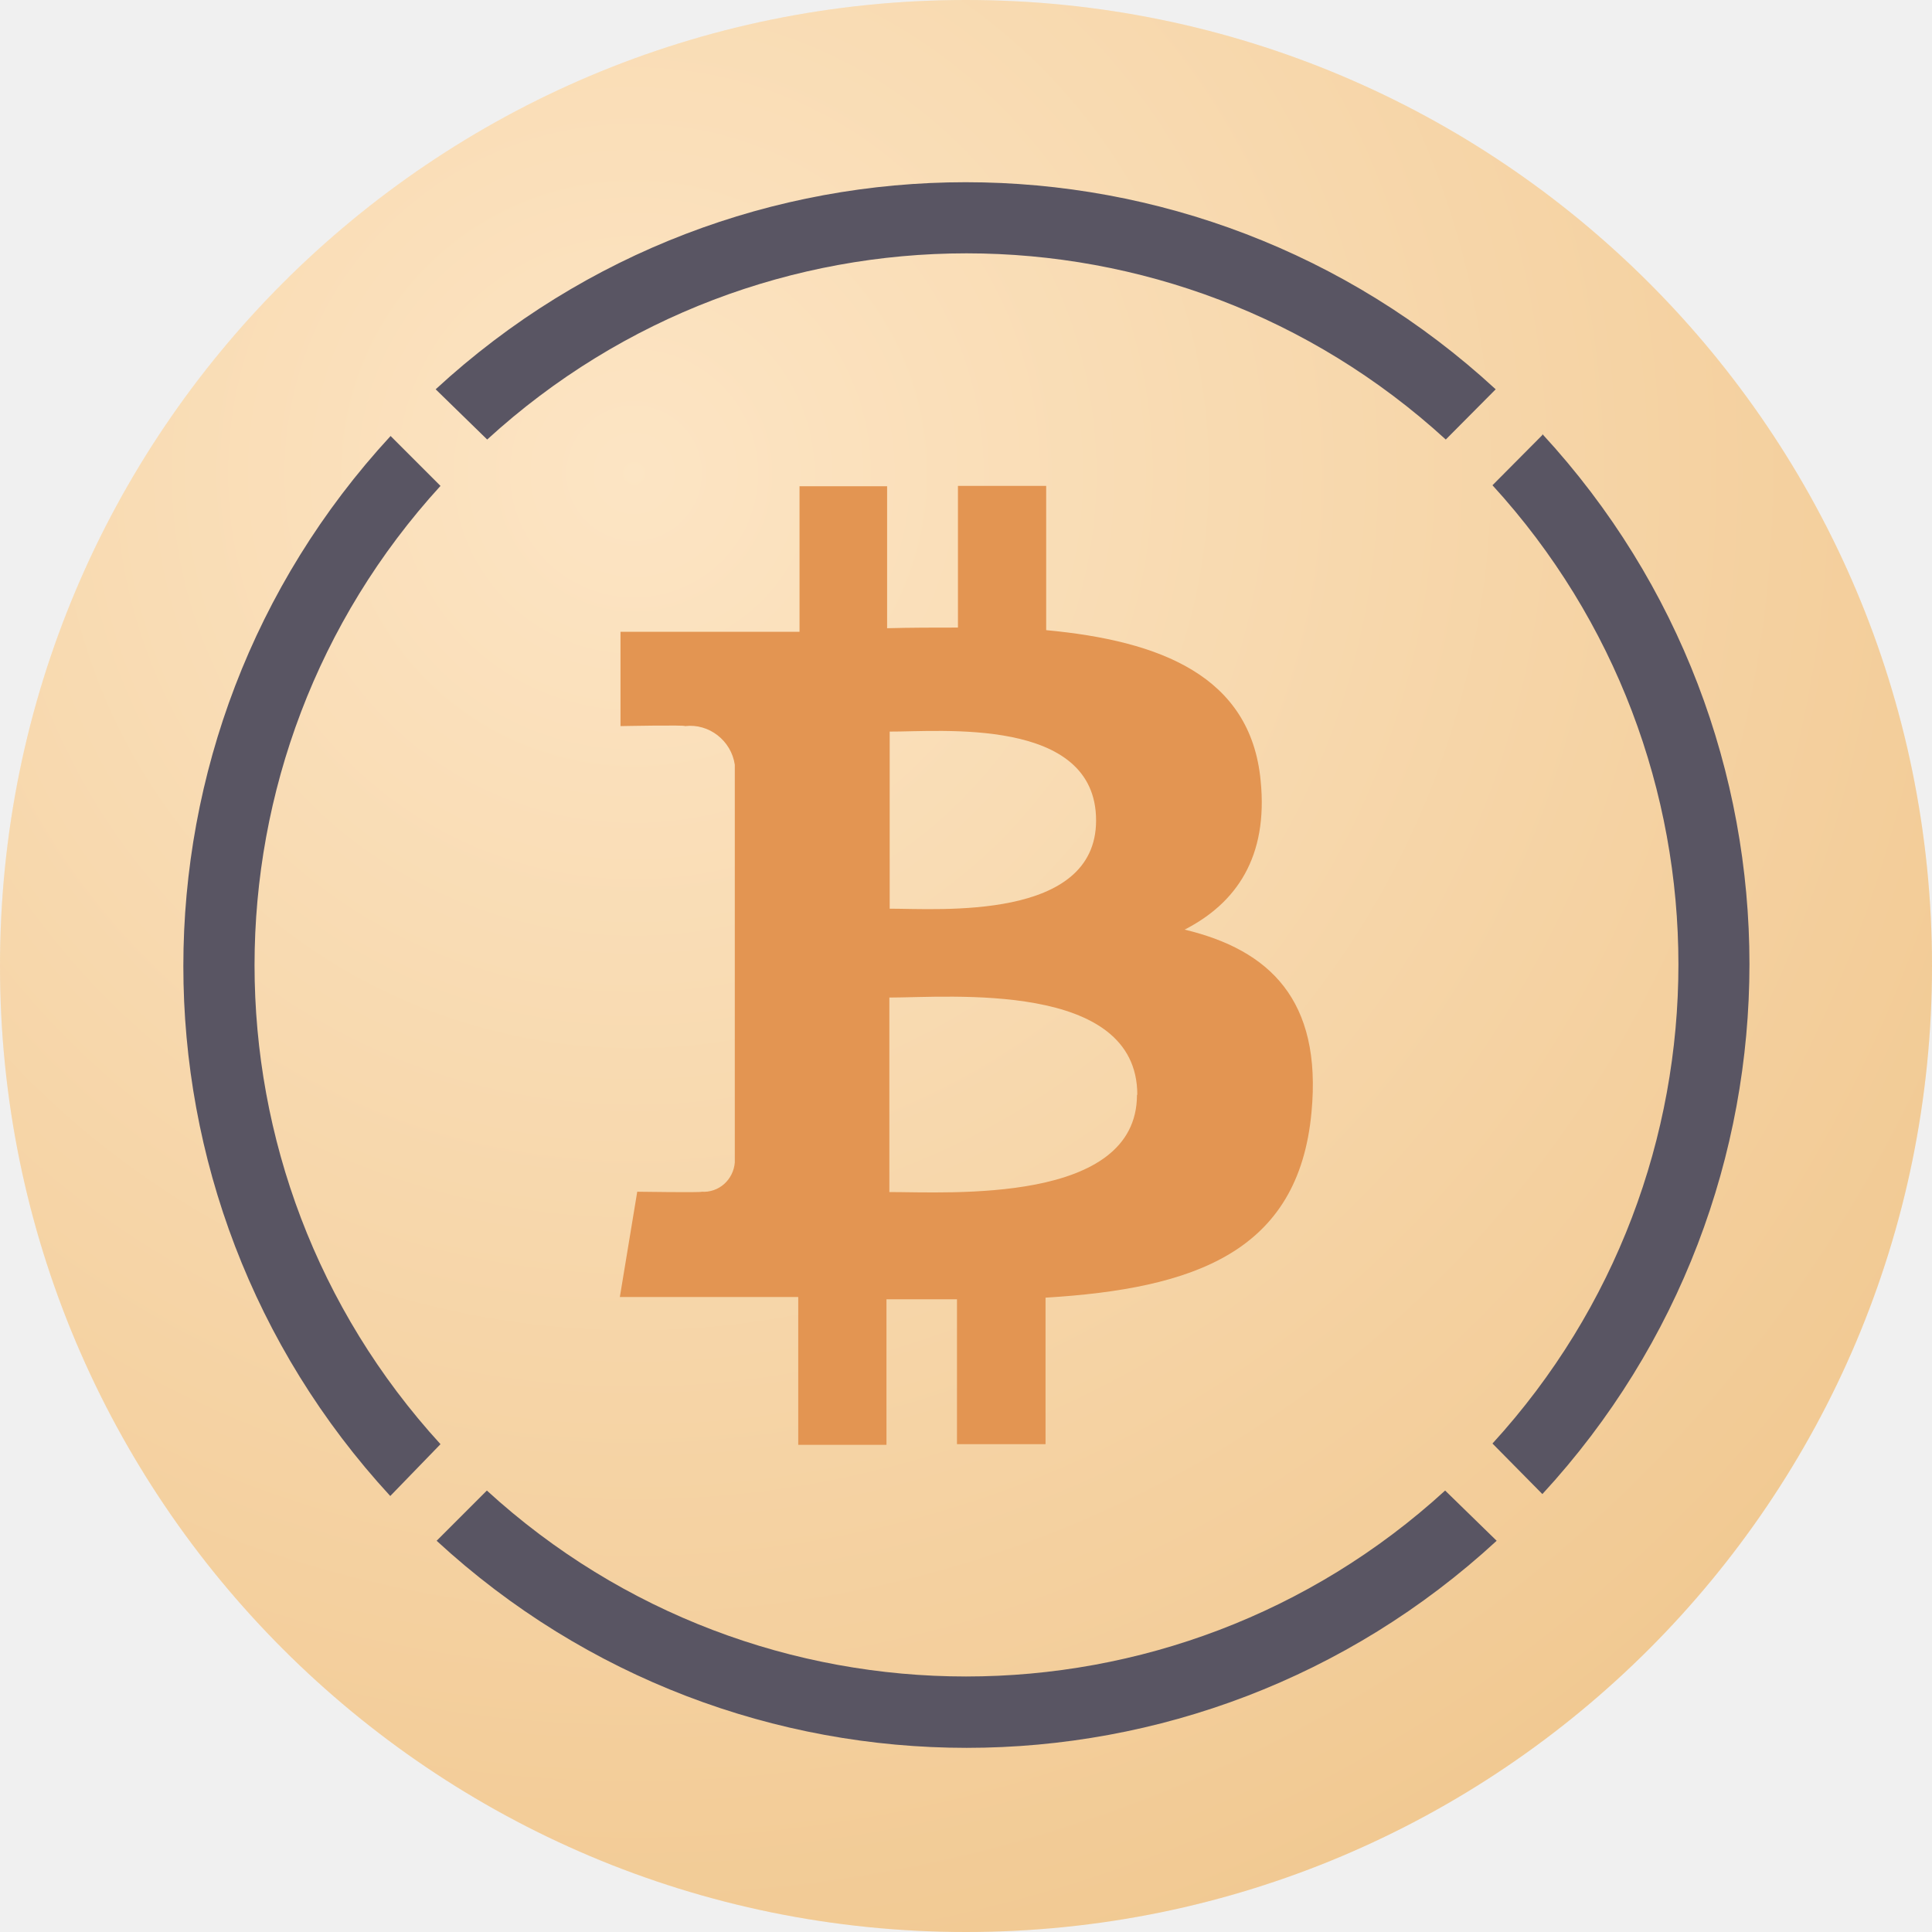
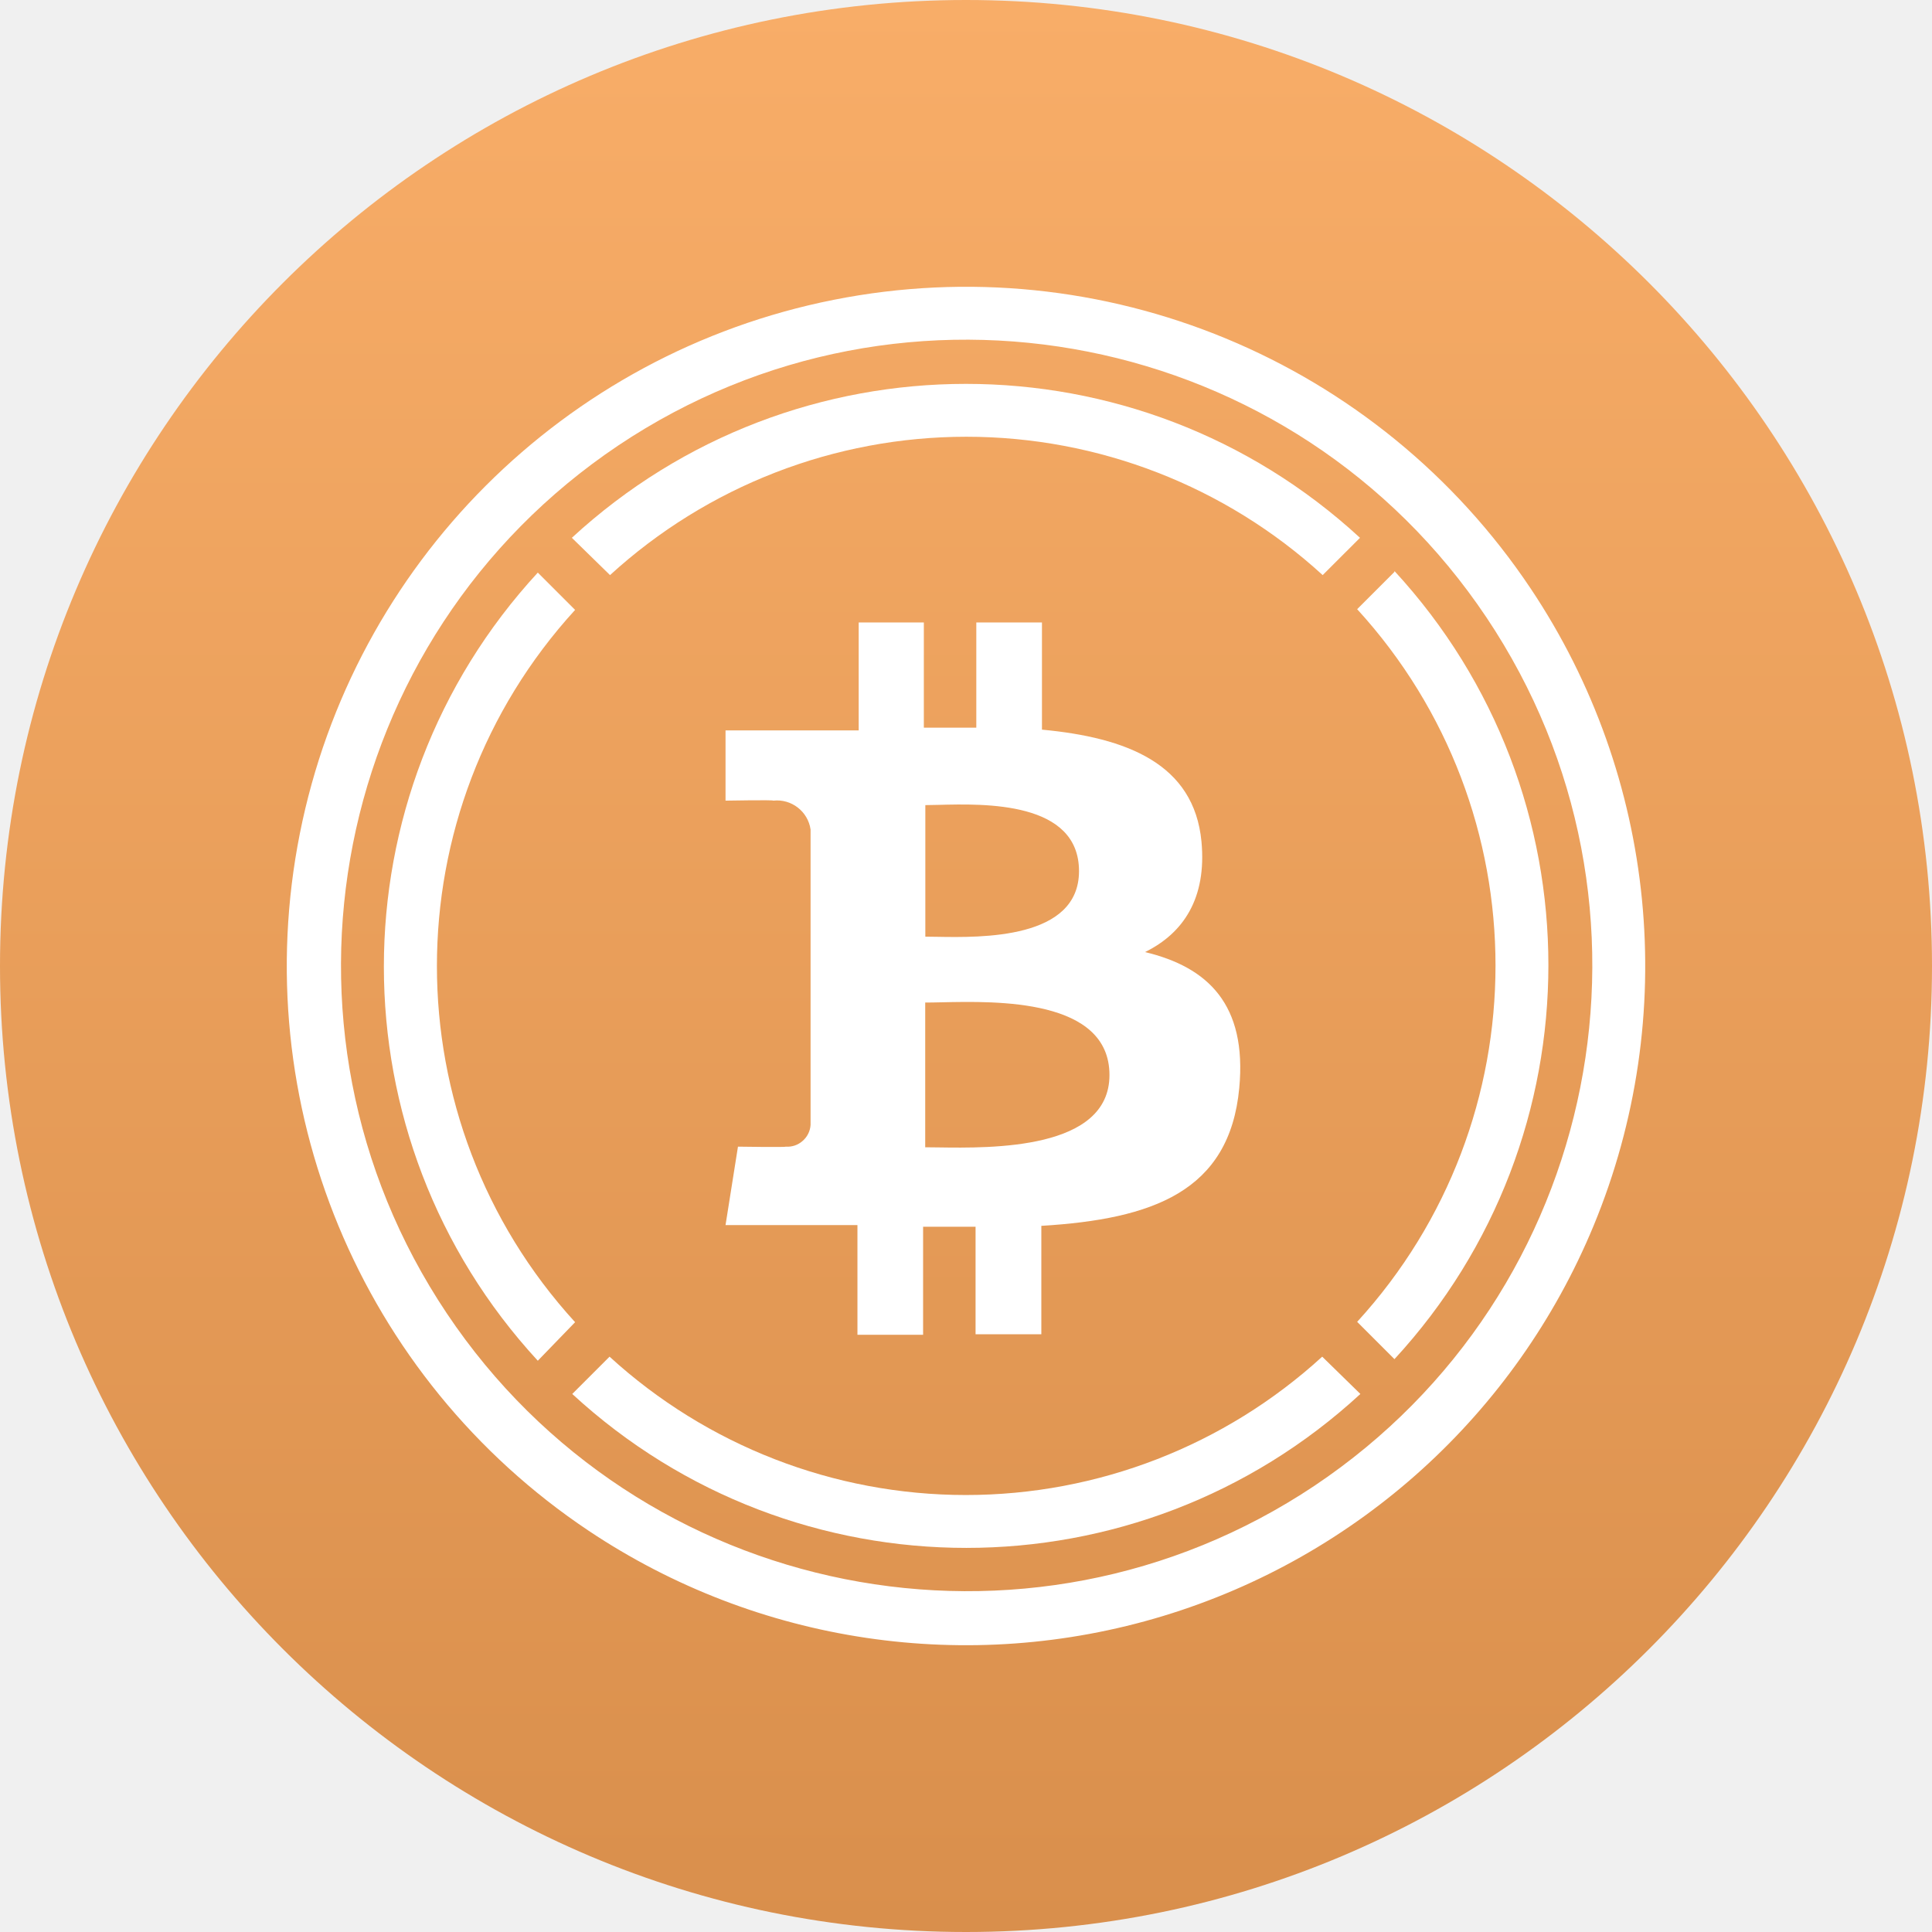
- <svg xmlns="http://www.w3.org/2000/svg" fill="none" viewBox="0 0 600 600">
-   <radialGradient id="a" cx="0" cy="0" gradientTransform="rotate(54.2 -42.3 263.4) scale(497.082)" gradientUnits="userSpaceOnUse" r="1">
-     <stop offset="0" stop-color="#ffefd8" />
-     <stop offset="1" stop-color="#d99231" />
-   </radialGradient>
-   <path d="M300 600a300 300 0 100-600 300 300 0 000 600z" fill="#fce1bc" />
-   <path d="M300 600a300 300 0 100-600 300 300 0 000 600z" fill="url(#a)" fill-opacity=".3" />
-   <g fill="#595563">
-     <path d="M479 135.1l-15.5 15.6c77 84.2 77 213.4 0 297.6L479 464a242.8 242.8 0 000-329.2zM151.3 136.5c84.3-77.1 213.4-77.1 297.7 0l15.5-15.6a242.8 242.8 0 00-329.2 0zM136.8 448.5c-77-84.2-77-213.3 0-297.6l-15.5-15.5a242.8 242.8 0 00-.1 329.2zM448.8 462.9c-84.2 77-213.4 77-297.6 0l-15.6 15.6a242.8 242.8 0 00329.2 0z" />
-   </g>
-   <path d="M391.5 242.4c-3.1-32.5-31.2-43.4-66.6-46.7v-44.8h-27.4v44c-7.2 0-14.6 0-22 .2V151h-27.2v45.2h-55.6v29.3s20.3-.4 20 0c7.5-.9 14.4 4.5 15.5 12V361c-.2 2.6-1.4 5-3.3 6.7s-4.5 2.6-7 2.4c.3.3-20 0-20 0l-5.4 32.7h55.4v45.9h27.4v-45.2h21.9v45h27.5V403c46.3-2.8 78.6-14.2 82.6-57.6 3.3-34.9-13.1-50.4-39.4-56.7 16-8.2 26-22.5 23.6-46.3zM353.1 340c0 34-58.3 30.2-76.9 30.2v-60.4c18.6 0 77-5.3 77 30.2zm-12.7-85.2c0 31.2-48.7 27.4-64.1 27.4v-55c15.4.1 64.1-4.8 64.1 27.6z" fill="#e39552" />
+ <svg xmlns="http://www.w3.org/2000/svg" fill="none" viewBox="0 0 400 400">
+   <rect width="400" height="400" fill="url(#paint0_linear_3_64)" rx="200" />
+   <path fill="#fff" d="M200.074 90.423a109.324 109.324 0 0 0-73.775 28.646l-7.903-7.722a120.369 120.369 0 0 1 163.175 0l-7.723 7.722a109.321 109.321 0 0 0-73.774-28.646ZM280.985 126.125l7.723-7.722v-.18a120.364 120.364 0 0 1 0 163.174l-7.723-7.722a109.326 109.326 0 0 0 0-147.55ZM119.069 273.746a109.327 109.327 0 0 1 0-147.473l-7.722-7.722a120.364 120.364 0 0 0 0 163.174l7.722-7.979ZM199.975 309.528a109.328 109.328 0 0 0 73.775-28.645l7.902 7.722a120.364 120.364 0 0 1-163.174 0l7.722-7.722a109.33 109.33 0 0 0 73.775 28.645Z" />
+   <path fill="#fff" fill-rule="evenodd" d="M248.752 174.233c-1.545-16.114-15.445-21.52-33.026-23.168v-22.189h-13.592v21.778h-10.863v-21.778h-13.488v22.344h-27.569v14.544s10.039-.18 9.885 0a7.028 7.028 0 0 1 7.722 5.972v61.161a4.762 4.762 0 0 1-1.647 3.321 4.715 4.715 0 0 1-3.501 1.184c.18.154-9.885 0-9.885 0l-2.574 16.243h27.311v22.704h13.592v-22.37h10.863v22.267h13.617v-22.447c22.961-1.39 38.972-7.053 40.98-28.547 1.622-17.298-6.512-25.021-19.512-28.135 7.903-3.887 12.794-11.095 11.687-22.884Zm-19.049 48.342c0 15.502-24.384 15.146-35.511 14.983-.993-.014-1.882-.027-2.637-.027v-29.963c.943.002 2.094-.023 3.398-.052 11.439-.253 34.75-.768 34.75 15.059Zm-6.306-42.216c0 14.119-20.178 13.761-29.503 13.595-.875-.015-1.655-.029-2.314-.029V166.69c.769 0 1.703-.024 2.762-.051 9.506-.248 29.055-.756 29.055 13.72Z" clip-rule="evenodd" />
+   <path fill="#fff" fill-rule="evenodd" d="M121.857 316.915a140.623 140.623 0 0 0 208.068-63.112 140.616 140.616 0 0 0-13.01-131.946 140.624 140.624 0 1 0-195.058 195.058Zm6.159-224.69a129.581 129.581 0 1 1 144.122 215.393A129.581 129.581 0 0 1 128.016 92.226Z" clip-rule="evenodd" />
+   <defs>
+     <linearGradient id="paint0_linear_3_64" x1="200" x2="200" y1="0" y2="400" gradientUnits="userSpaceOnUse">
+       <stop stop-color="#F8AD68" />
+       <stop offset="1" stop-color="#D98F4C" />
+     </linearGradient>
+   </defs>
</svg>
